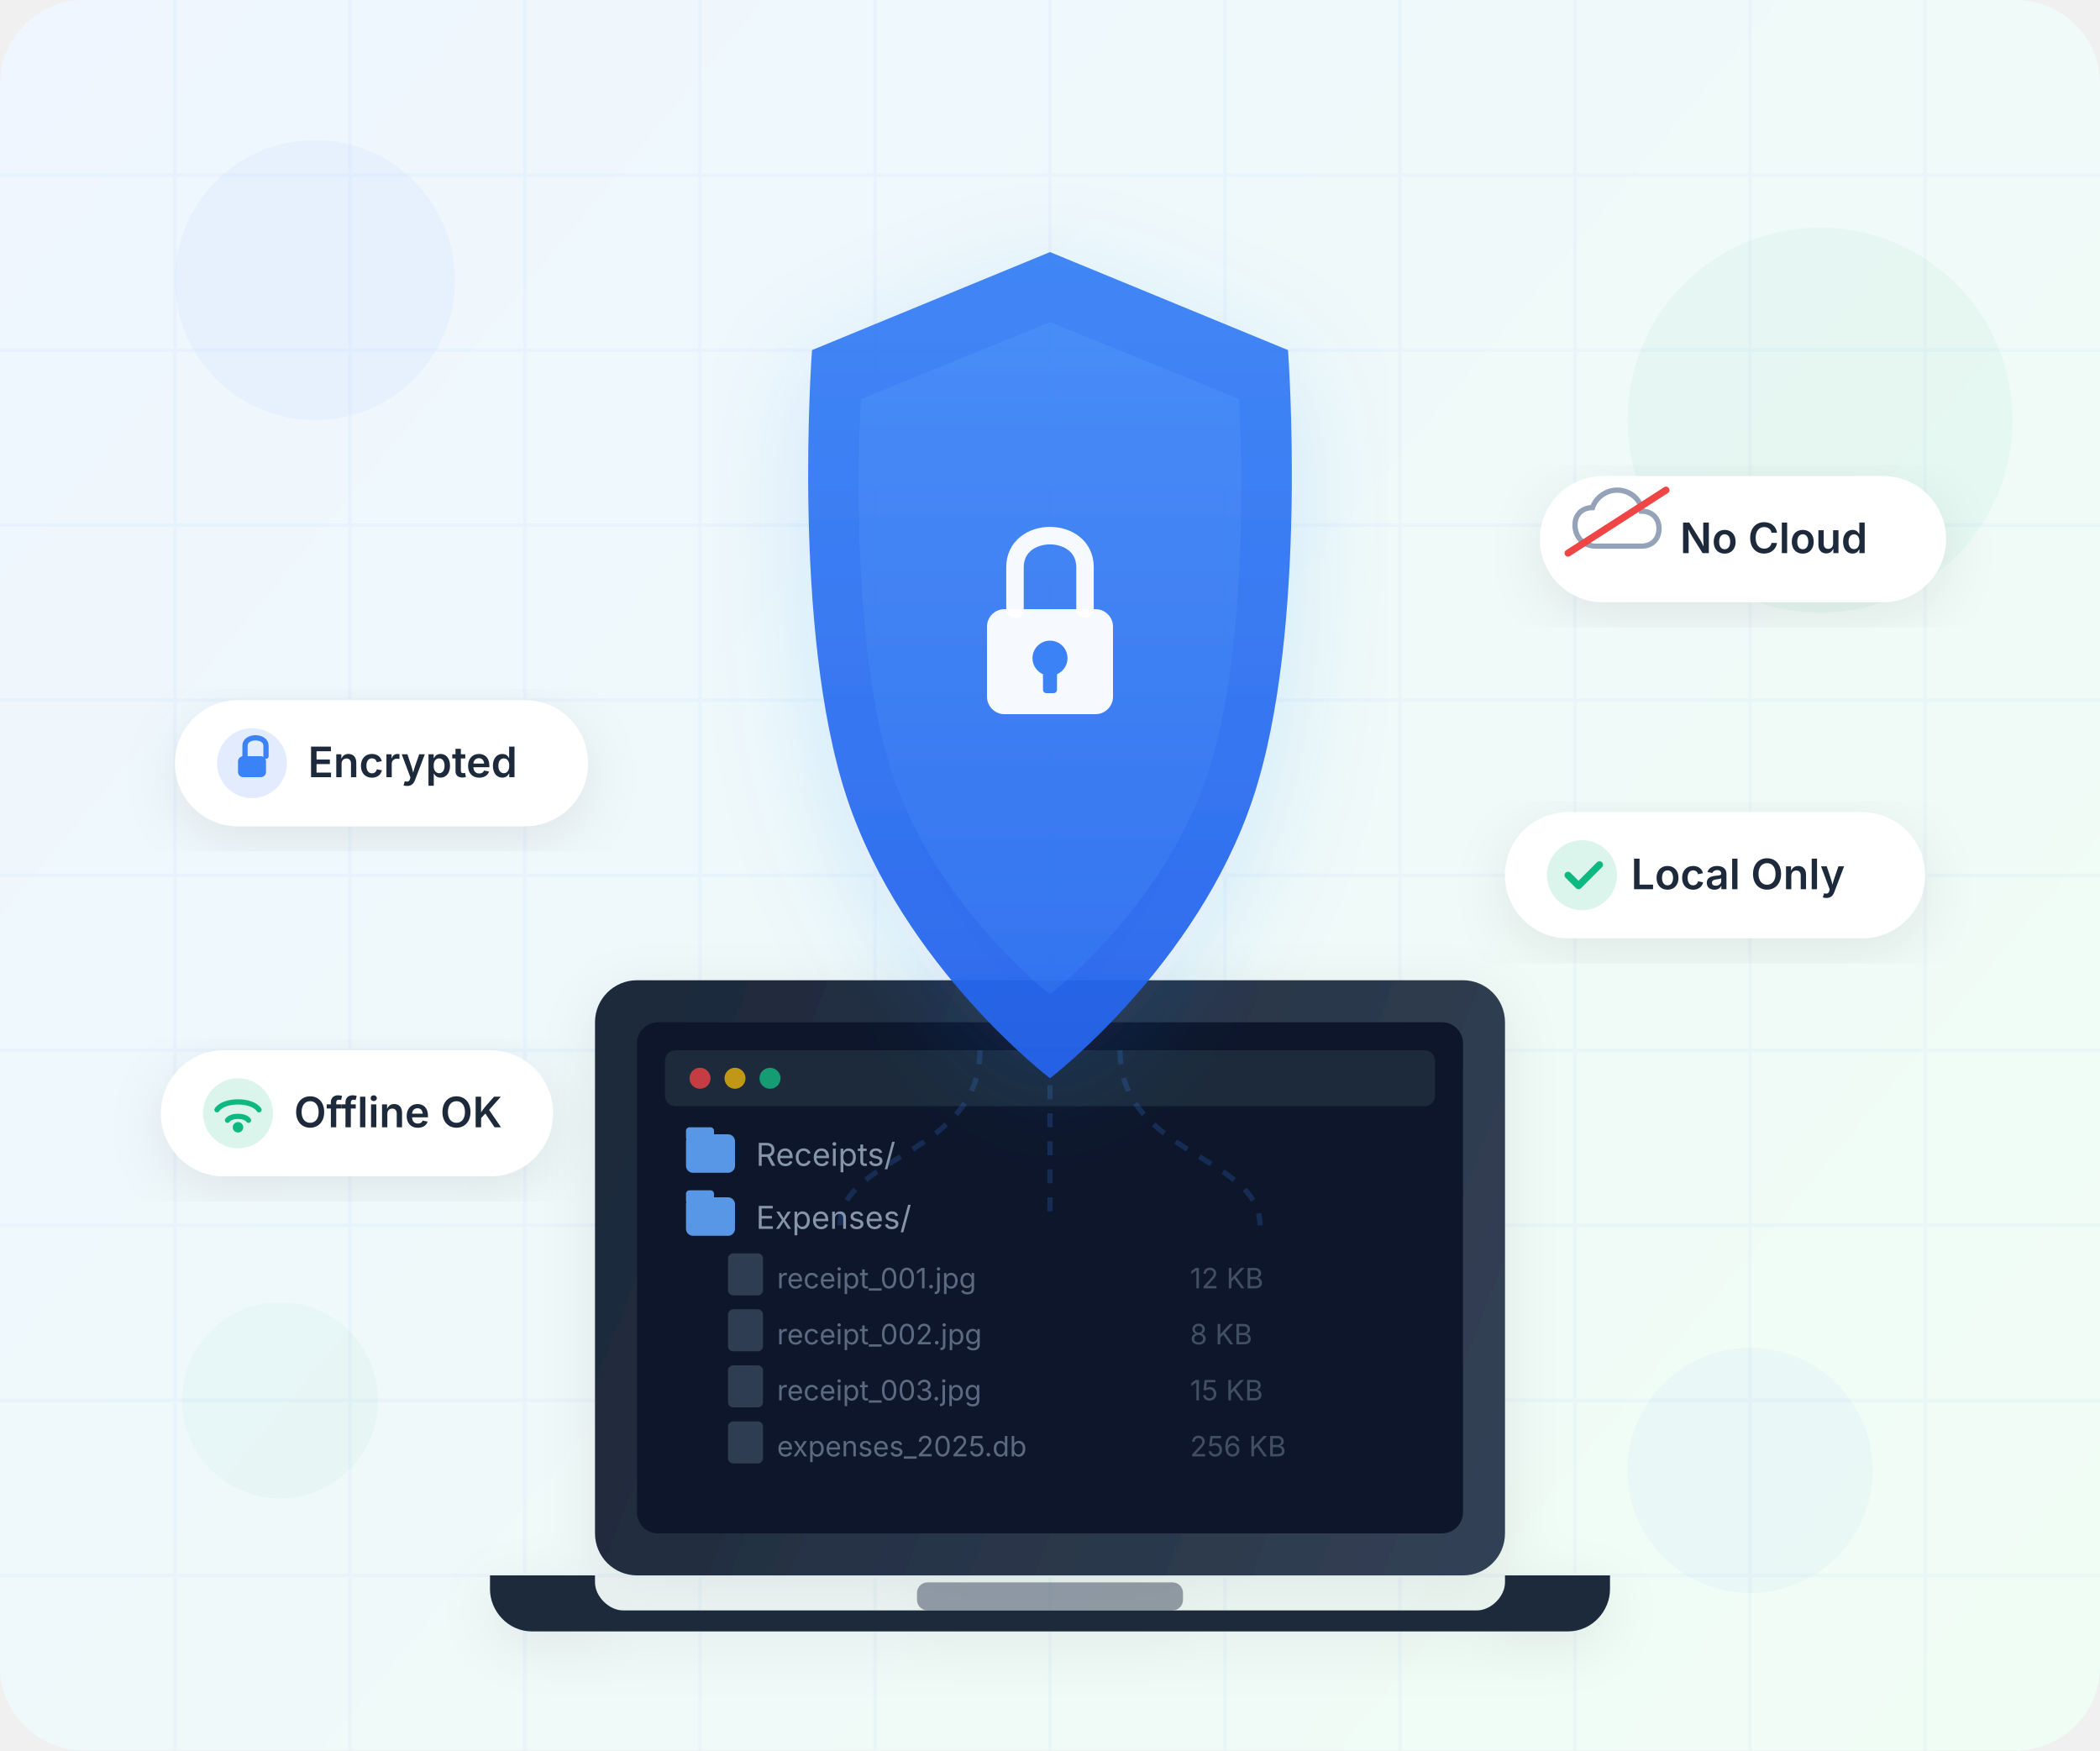
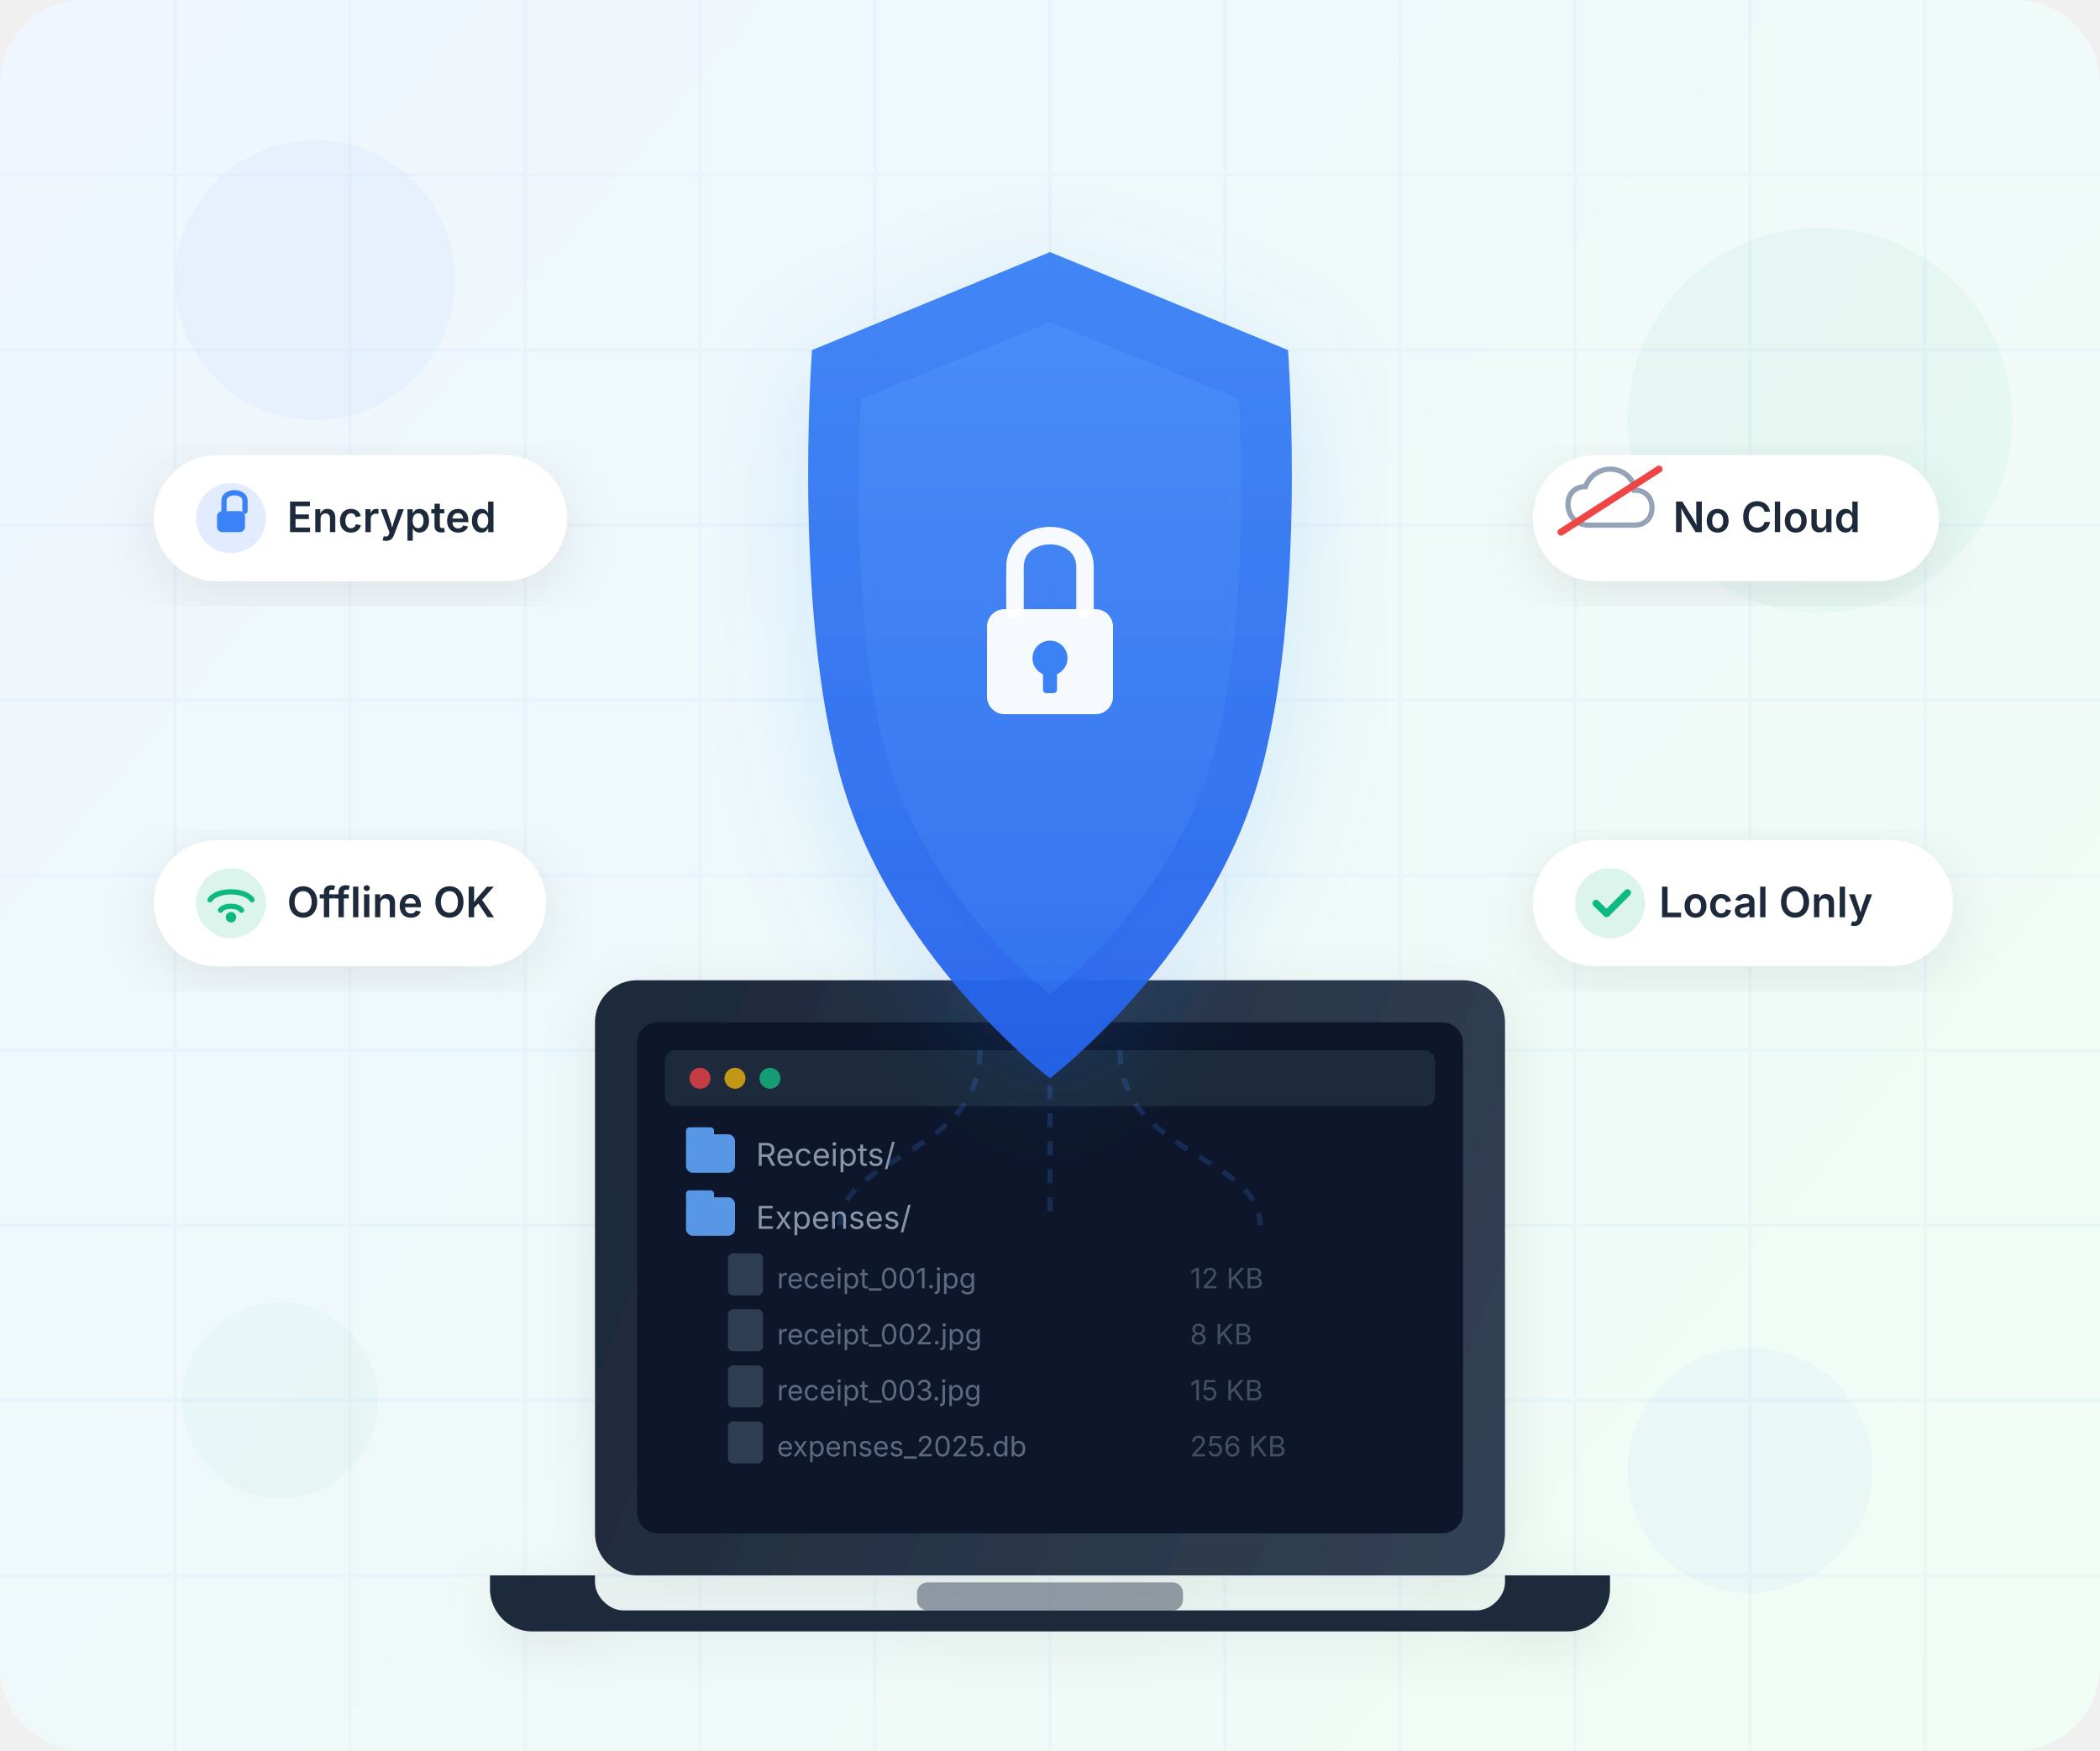
<svg xmlns="http://www.w3.org/2000/svg" viewBox="0 0 600 500" fill="none">
  <defs>
    <linearGradient id="bgGrad" x1="0" y1="0" x2="600" y2="500" gradientUnits="userSpaceOnUse">
      <stop offset="0%" stop-color="#eff6ff" />
      <stop offset="100%" stop-color="#f0fdf4" />
    </linearGradient>
    <linearGradient id="shieldGrad" x1="300" y1="60" x2="300" y2="320" gradientUnits="userSpaceOnUse">
      <stop offset="0%" stop-color="#3b82f6" />
      <stop offset="100%" stop-color="#2563eb" />
    </linearGradient>
    <linearGradient id="shieldInner" x1="300" y1="90" x2="300" y2="290" gradientUnits="userSpaceOnUse">
      <stop offset="0%" stop-color="#60a5fa" />
      <stop offset="100%" stop-color="#3b82f6" />
    </linearGradient>
    <linearGradient id="laptopGrad" x1="170" y1="340" x2="430" y2="440" gradientUnits="userSpaceOnUse">
      <stop offset="0%" stop-color="#1e293b" />
      <stop offset="100%" stop-color="#334155" />
    </linearGradient>
    <filter id="shadowLg" x="-20%" y="-20%" width="140%" height="140%">
      <feDropShadow dx="0" dy="8" stdDeviation="16" flood-color="#3b82f6" flood-opacity="0.15" />
    </filter>
    <filter id="shadowSm" x="-20%" y="-20%" width="140%" height="140%">
      <feDropShadow dx="0" dy="4" stdDeviation="8" flood-color="#000" flood-opacity="0.08" />
    </filter>
    <filter id="glow" x="-50%" y="-50%" width="200%" height="200%">
      <feGaussianBlur stdDeviation="20" result="blur" />
      <feMerge>
        <feMergeNode in="blur" />
        <feMergeNode in="SourceGraphic" />
      </feMerge>
    </filter>
  </defs>
  <rect width="600" height="500" rx="24" fill="url(#bgGrad)" />
  <g opacity="0.04" stroke="#3b82f6" stroke-width="1">
    <line x1="0" y1="50" x2="600" y2="50" />
    <line x1="0" y1="100" x2="600" y2="100" />
    <line x1="0" y1="150" x2="600" y2="150" />
    <line x1="0" y1="200" x2="600" y2="200" />
    <line x1="0" y1="250" x2="600" y2="250" />
    <line x1="0" y1="300" x2="600" y2="300" />
    <line x1="0" y1="350" x2="600" y2="350" />
    <line x1="0" y1="400" x2="600" y2="400" />
    <line x1="0" y1="450" x2="600" y2="450" />
    <line x1="50" y1="0" x2="50" y2="500" />
    <line x1="100" y1="0" x2="100" y2="500" />
    <line x1="150" y1="0" x2="150" y2="500" />
    <line x1="200" y1="0" x2="200" y2="500" />
    <line x1="250" y1="0" x2="250" y2="500" />
    <line x1="300" y1="0" x2="300" y2="500" />
    <line x1="350" y1="0" x2="350" y2="500" />
    <line x1="400" y1="0" x2="400" y2="500" />
    <line x1="450" y1="0" x2="450" y2="500" />
    <line x1="500" y1="0" x2="500" y2="500" />
    <line x1="550" y1="0" x2="550" y2="500" />
  </g>
  <circle cx="90" cy="80" r="40" fill="#3b82f6" opacity="0.05" />
  <circle cx="520" cy="120" r="55" fill="#10b981" opacity="0.05" />
  <circle cx="500" cy="420" r="35" fill="#3b82f6" opacity="0.04" />
  <circle cx="80" cy="400" r="28" fill="#10b981" opacity="0.04" />
  <g filter="url(#shadowSm)">
    <rect x="170" y="280" width="260" height="170" rx="12" fill="url(#laptopGrad)" />
    <rect x="182" y="292" width="236" height="146" rx="6" fill="#0f172a" />
    <rect x="190" y="300" width="220" height="16" rx="3" fill="#1e293b" />
    <circle cx="200" cy="308" r="3" fill="#ef4444" opacity="0.8" />
    <circle cx="210" cy="308" r="3" fill="#eab308" opacity="0.8" />
    <circle cx="220" cy="308" r="3" fill="#10b981" opacity="0.8" />
    <g opacity="0.9">
      <rect x="196" y="324" width="14" height="11" rx="2" fill="#60a5fa" />
      <rect x="196" y="322" width="8" height="4" rx="1" fill="#60a5fa" />
      <text x="216" y="333" font-family="system-ui, -apple-system, sans-serif" font-size="9" fill="#94a3b8">Receipts/</text>
      <rect x="196" y="342" width="14" height="11" rx="2" fill="#60a5fa" />
      <rect x="196" y="340" width="8" height="4" rx="1" fill="#60a5fa" />
      <text x="216" y="351" font-family="system-ui, -apple-system, sans-serif" font-size="9" fill="#94a3b8">Expenses/</text>
      <rect x="208" y="358" width="10" height="12" rx="1.5" fill="#334155" />
      <text x="222" y="368" font-family="system-ui, -apple-system, sans-serif" font-size="8" fill="#64748b">receipt_001.jpg</text>
      <text x="340" y="368" font-family="system-ui, -apple-system, sans-serif" font-size="8" fill="#475569">12 KB</text>
      <rect x="208" y="374" width="10" height="12" rx="1.5" fill="#334155" />
      <text x="222" y="384" font-family="system-ui, -apple-system, sans-serif" font-size="8" fill="#64748b">receipt_002.jpg</text>
      <text x="340" y="384" font-family="system-ui, -apple-system, sans-serif" font-size="8" fill="#475569">8 KB</text>
      <rect x="208" y="390" width="10" height="12" rx="1.5" fill="#334155" />
      <text x="222" y="400" font-family="system-ui, -apple-system, sans-serif" font-size="8" fill="#64748b">receipt_003.jpg</text>
      <text x="340" y="400" font-family="system-ui, -apple-system, sans-serif" font-size="8" fill="#475569">15 KB</text>
      <rect x="208" y="406" width="10" height="12" rx="1.5" fill="#334155" />
      <text x="222" y="416" font-family="system-ui, -apple-system, sans-serif" font-size="8" fill="#64748b">expenses_2025.db</text>
      <text x="340" y="416" font-family="system-ui, -apple-system, sans-serif" font-size="8" fill="#475569">256 KB</text>
    </g>
    <path d="M140 450 L170 450 L170 452 C170 456 174 460 178 460 L422 460 C426 460 430 456 430 452 L430 450 L460 450 L460 454 C460 460 455 466 448 466 L152 466 C145 466 140 460 140 454 Z" fill="#1e293b" />
    <rect x="262" y="452" width="76" height="8" rx="3" fill="#334155" opacity="0.5" />
  </g>
  <g filter="url(#shadowLg)">
    <path d="M300 72 L368 100 C368 100 374 180 358 228 C342 276 300 308 300 308 C300 308 258 276 242 228 C226 180 232 100 232 100 Z" fill="url(#shieldGrad)" opacity="0.95" />
    <path d="M300 92 L354 114 C354 114 358 178 346 218 C334 258 300 284 300 284 C300 284 266 258 254 218 C242 178 246 114 246 114 Z" fill="url(#shieldInner)" opacity="0.3" />
    <g transform="translate(300, 180)">
      <rect x="-18" y="-6" width="36" height="30" rx="5" fill="white" opacity="0.95" />
      <path d="M-10 -6 L-10 -18 C-10 -30 10 -30 10 -18 L10 -6" fill="none" stroke="white" stroke-width="5" stroke-linecap="round" opacity="0.95" />
      <circle cx="0" cy="8" r="5" fill="#3b82f6" />
      <rect x="-2" y="10" width="4" height="8" rx="1" fill="#3b82f6" />
    </g>
  </g>
  <g opacity="0.2">
    <path d="M280 300 C280 330 240 330 240 350" stroke="#3b82f6" stroke-width="1.5" stroke-dasharray="4 4" fill="none" />
    <path d="M300 310 L300 348" stroke="#3b82f6" stroke-width="1.5" stroke-dasharray="4 4" fill="none" />
    <path d="M320 300 C320 330 360 330 360 350" stroke="#3b82f6" stroke-width="1.5" stroke-dasharray="4 4" fill="none" />
  </g>
  <g filter="url(#shadowSm)">
-     <rect x="430" y="232" width="120" height="36" rx="18" fill="white" />
-     <circle cx="452" cy="250" r="10" fill="#10b981" opacity="0.15" />
-     <path d="M448 250 L451 253 L457 247" stroke="#10b981" stroke-width="2" stroke-linecap="round" stroke-linejoin="round" fill="none" />
-     <text x="466" y="254" font-family="system-ui, -apple-system, sans-serif" font-size="12" font-weight="600" fill="#1e293b">Local Only</text>
+     <rect x="44" y="130" width="118" height="36" rx="18" fill="white" />
+     <circle cx="66" cy="148" r="10" fill="#3b82f6" opacity="0.15" />
+     <rect x="62" y="146" width="8" height="6" rx="1.5" fill="#3b82f6" />
+     <path d="M64 146 L64 143 C64 140 70 140 70 143 L70 146" fill="none" stroke="#3b82f6" stroke-width="1.5" stroke-linecap="round" />
+     <text x="82" y="152" font-family="system-ui, -apple-system, sans-serif" font-size="12" font-weight="600" fill="#1e293b">Encrypted</text>
  </g>
  <g filter="url(#shadowSm)">
-     <rect x="50" y="200" width="118" height="36" rx="18" fill="white" />
-     <circle cx="72" cy="218" r="10" fill="#3b82f6" opacity="0.15" />
-     <rect x="68" y="216" width="8" height="6" rx="1.5" fill="#3b82f6" />
-     <path d="M70 216 L70 213 C70 210 76 210 76 213 L76 216" fill="none" stroke="#3b82f6" stroke-width="1.5" stroke-linecap="round" />
-     <text x="88" y="222" font-family="system-ui, -apple-system, sans-serif" font-size="12" font-weight="600" fill="#1e293b">Encrypted</text>
-   </g>
-   <g filter="url(#shadowSm)">
-     <rect x="440" y="136" width="116" height="36" rx="18" fill="white" />
-     <g transform="translate(462, 154)">
+     <rect x="438" y="130" width="116" height="36" rx="18" fill="white" />
+     <g transform="translate(460, 148)">
      <path d="M-6 2 C-10 2 -12 -1 -12 -4 C-12 -7 -10 -9 -7 -9 C-6 -12 -3 -14 0 -14 C4 -14 7 -11 7 -8 C10 -8 12 -6 12 -3 C12 0 10 2 7 2 Z" fill="none" stroke="#94a3b8" stroke-width="1.5" />
      <line x1="-14" y1="4" x2="14" y2="-14" stroke="#ef4444" stroke-width="2" stroke-linecap="round" />
    </g>
-     <text x="480" y="158" font-family="system-ui, -apple-system, sans-serif" font-size="12" font-weight="600" fill="#1e293b">No Cloud</text>
+     <text x="478" y="152" font-family="system-ui, -apple-system, sans-serif" font-size="12" font-weight="600" fill="#1e293b">No Cloud</text>
  </g>
  <g filter="url(#shadowSm)">
-     <rect x="46" y="300" width="112" height="36" rx="18" fill="white" />
-     <circle cx="68" cy="318" r="10" fill="#10b981" opacity="0.15" />
-     <g transform="translate(68, 318)">
+     <rect x="44" y="240" width="112" height="36" rx="18" fill="white" />
+     <circle cx="66" cy="258" r="10" fill="#10b981" opacity="0.15" />
+     <g transform="translate(66, 258)">
      <path d="M-6 -1 C-4 -4 4 -4 6 -1" fill="none" stroke="#10b981" stroke-width="1.5" stroke-linecap="round" />
      <path d="M-3 2 C-2 0.5 2 0.5 3 2" fill="none" stroke="#10b981" stroke-width="1.5" stroke-linecap="round" />
      <circle cx="0" cy="4" r="1.5" fill="#10b981" />
    </g>
-     <text x="84" y="322" font-family="system-ui, -apple-system, sans-serif" font-size="12" font-weight="600" fill="#1e293b">Offline OK</text>
+     <text x="82" y="262" font-family="system-ui, -apple-system, sans-serif" font-size="12" font-weight="600" fill="#1e293b">Offline OK</text>
+   </g>
+   <g filter="url(#shadowSm)">
+     <rect x="438" y="240" width="120" height="36" rx="18" fill="white" />
+     <circle cx="460" cy="258" r="10" fill="#10b981" opacity="0.15" />
+     <path d="M456 258 L459 261 L465 255" stroke="#10b981" stroke-width="2" stroke-linecap="round" stroke-linejoin="round" fill="none" />
+     <text x="474" y="262" font-family="system-ui, -apple-system, sans-serif" font-size="12" font-weight="600" fill="#1e293b">Local Only</text>
  </g>
</svg>
